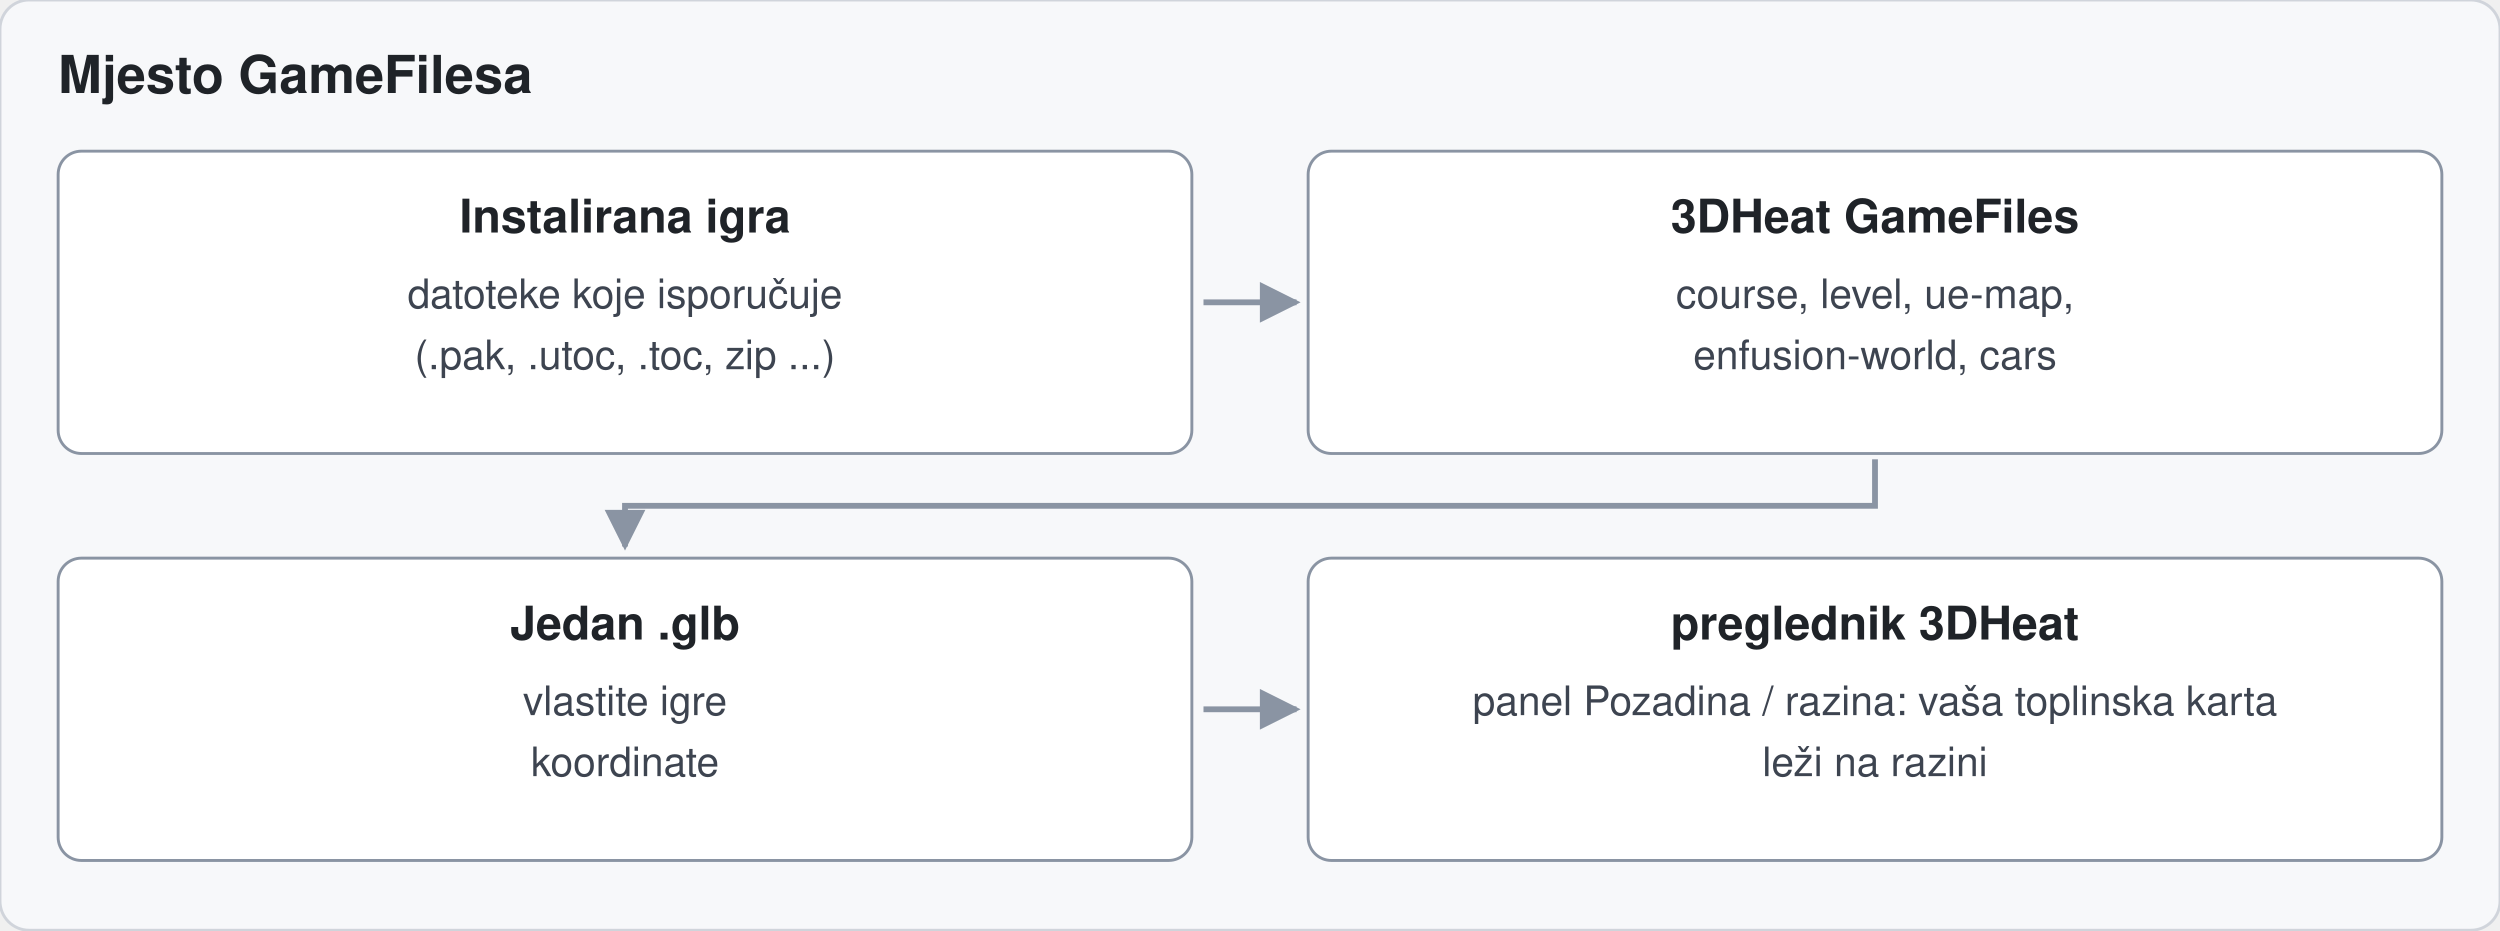
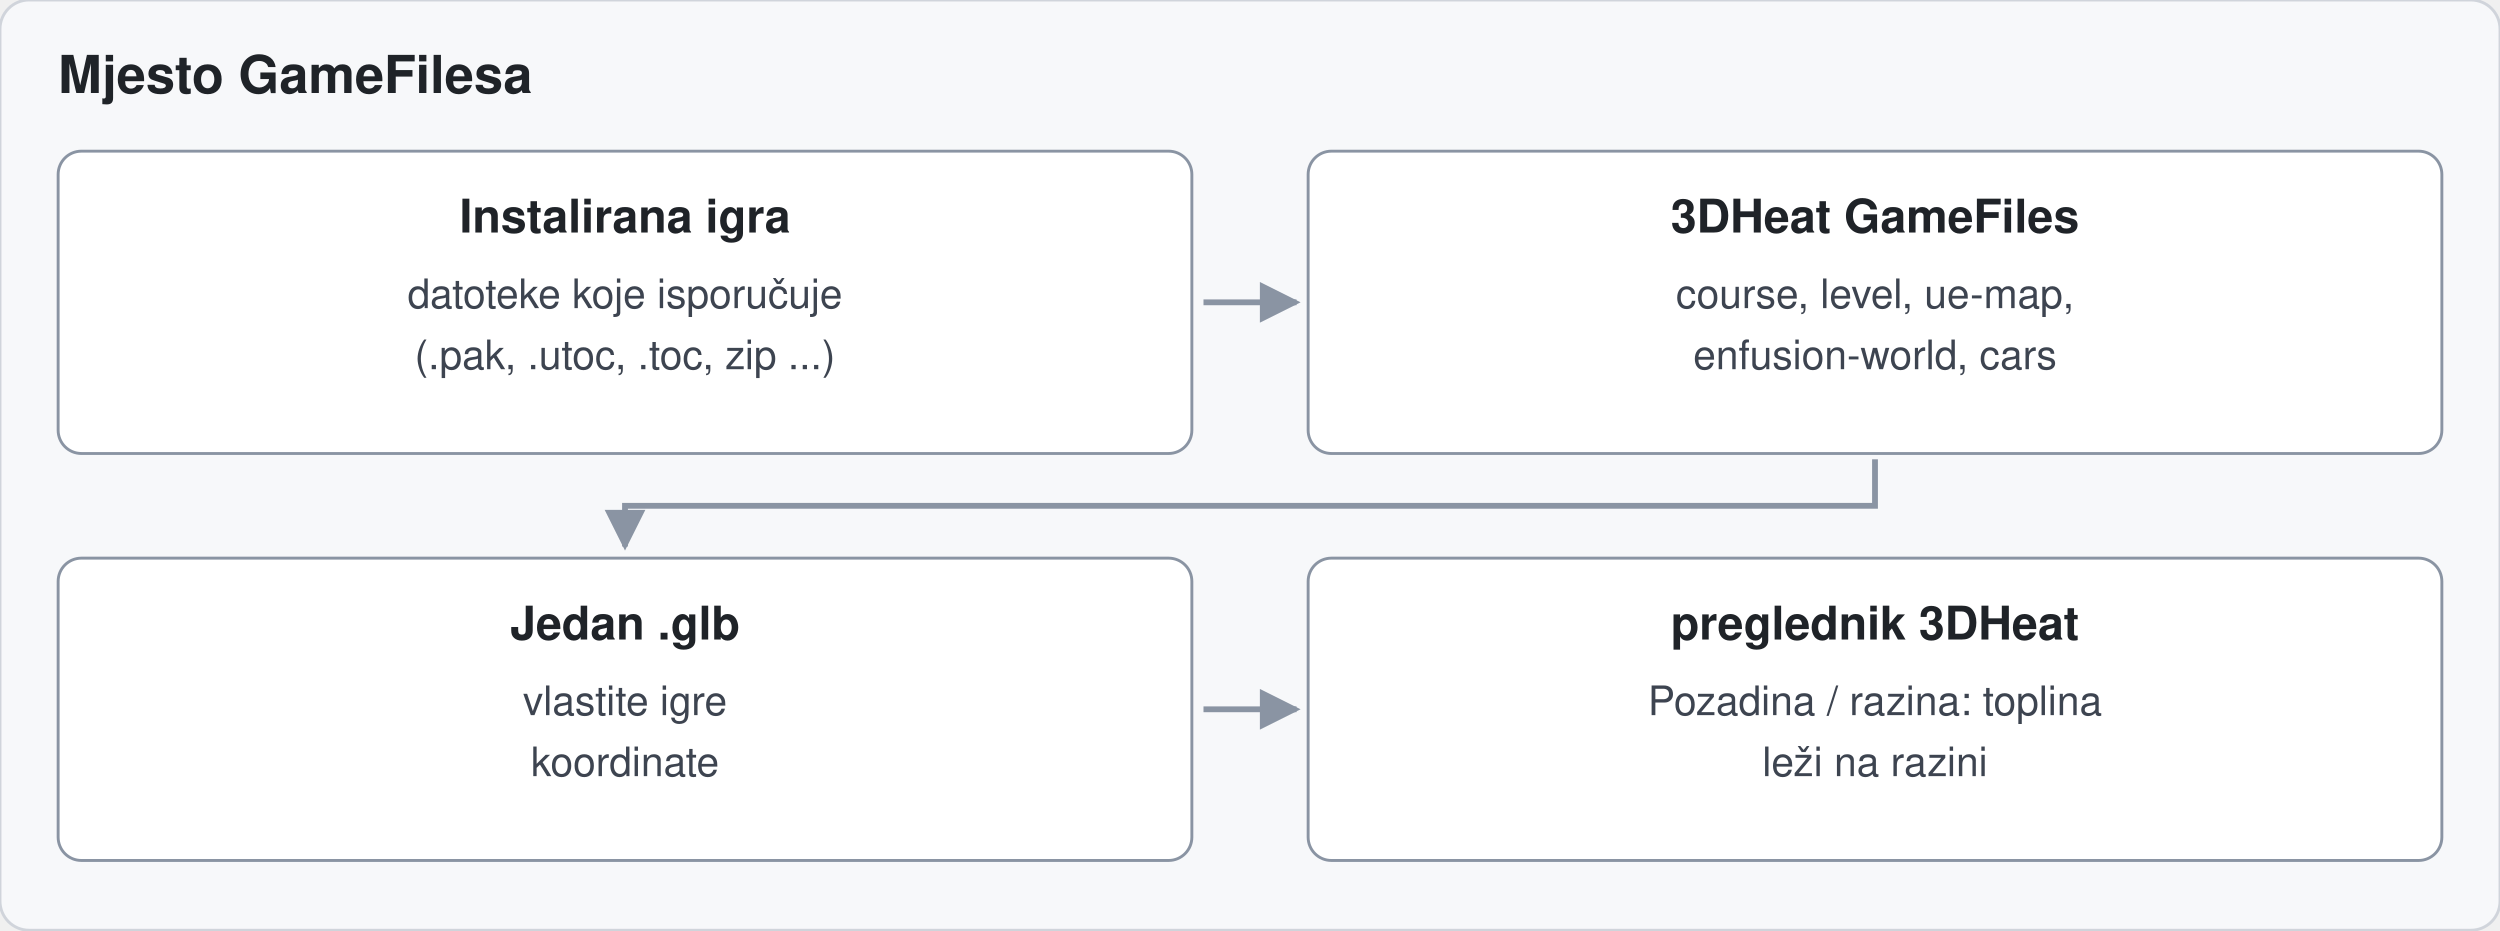
<svg xmlns="http://www.w3.org/2000/svg" width="860" height="320" viewBox="0 0 860 320" role="img" aria-label="Where GameFiles fits">
  <rect width="860" height="320" rx="10" fill="#f7f8fa" stroke="#d0d4db" />
  <defs>
    <marker id="a" viewBox="0 0 10 10" refX="9" refY="5" markerWidth="7" markerHeight="7" orient="auto-start-reverse">
      <path d="M0,0 L10,5 L0,10 z" fill="#8a94a3" />
    </marker>
  </defs>
  <text x="20" y="32" font-family="Segoe UI,Helvetica,Arial,sans-serif" font-size="18" font-weight="600" fill="#1f2328" text-anchor="start">Mjesto GameFilesa</text>
  <rect x="20" y="52" width="390" height="104" rx="8" fill="#ffffff" stroke="#8a94a3" />
  <text x="215" y="80" font-family="Segoe UI,Helvetica,Arial,sans-serif" font-size="16" font-weight="600" fill="#1f2328" text-anchor="middle">Instalirana igra</text>
  <text x="215" y="106" font-family="Segoe UI,Helvetica,Arial,sans-serif" font-size="14" font-weight="400" fill="#3d4450" text-anchor="middle">datoteke koje isporučuje</text>
  <text x="215" y="127" font-family="Segoe UI,Helvetica,Arial,sans-serif" font-size="14" font-weight="400" fill="#3d4450" text-anchor="middle">(.pak, .utoc, .toc, zip ...)</text>
  <rect x="450" y="52" width="390" height="104" rx="8" fill="#ffffff" stroke="#8a94a3" />
  <text x="645" y="80" font-family="Segoe UI,Helvetica,Arial,sans-serif" font-size="16" font-weight="600" fill="#1f2328" text-anchor="middle">3DHeat GameFiles</text>
  <text x="645" y="106" font-family="Segoe UI,Helvetica,Arial,sans-serif" font-size="14" font-weight="400" fill="#3d4450" text-anchor="middle">course, level, ue-map,</text>
  <text x="645" y="127" font-family="Segoe UI,Helvetica,Arial,sans-serif" font-size="14" font-weight="400" fill="#3d4450" text-anchor="middle">enfusion-world, cars</text>
  <rect x="20" y="192" width="390" height="104" rx="8" fill="#ffffff" stroke="#8a94a3" />
  <text x="215" y="220" font-family="Segoe UI,Helvetica,Arial,sans-serif" font-size="16" font-weight="600" fill="#1f2328" text-anchor="middle">Jedan .glb</text>
  <text x="215" y="246" font-family="Segoe UI,Helvetica,Arial,sans-serif" font-size="14" font-weight="400" fill="#3d4450" text-anchor="middle">vlastite igre</text>
  <text x="215" y="267" font-family="Segoe UI,Helvetica,Arial,sans-serif" font-size="14" font-weight="400" fill="#3d4450" text-anchor="middle">koordinate</text>
  <rect x="450" y="192" width="390" height="104" rx="8" fill="#ffffff" stroke="#8a94a3" />
  <text x="645" y="220" font-family="Segoe UI,Helvetica,Arial,sans-serif" font-size="16" font-weight="600" fill="#1f2328" text-anchor="middle">preglednik 3DHeat</text>
-   <text x="645" y="246" font-family="Segoe UI,Helvetica,Arial,sans-serif" font-size="14" font-weight="400" fill="#3d4450" text-anchor="middle">panel Pozadina / razina: vaša toplinska karta</text>
+   <text x="645" y="246" font-family="Segoe UI,Helvetica,Arial,sans-serif" font-size="14" font-weight="400" fill="#3d4450" text-anchor="middle">Pozadina / razina: toplina</text>
  <text x="645" y="267" font-family="Segoe UI,Helvetica,Arial,sans-serif" font-size="14" font-weight="400" fill="#3d4450" text-anchor="middle">leži na razini</text>
  <line x1="414" y1="104.0" x2="446" y2="104.0" stroke="#8a94a3" stroke-width="2" marker-end="url(#a)" />
  <path d="M645,158 V174 H215 V188" fill="none" stroke="#8a94a3" stroke-width="2" marker-end="url(#a)" />
  <line x1="414" y1="244.0" x2="446" y2="244.0" stroke="#8a94a3" stroke-width="2" marker-end="url(#a)" />
</svg>
